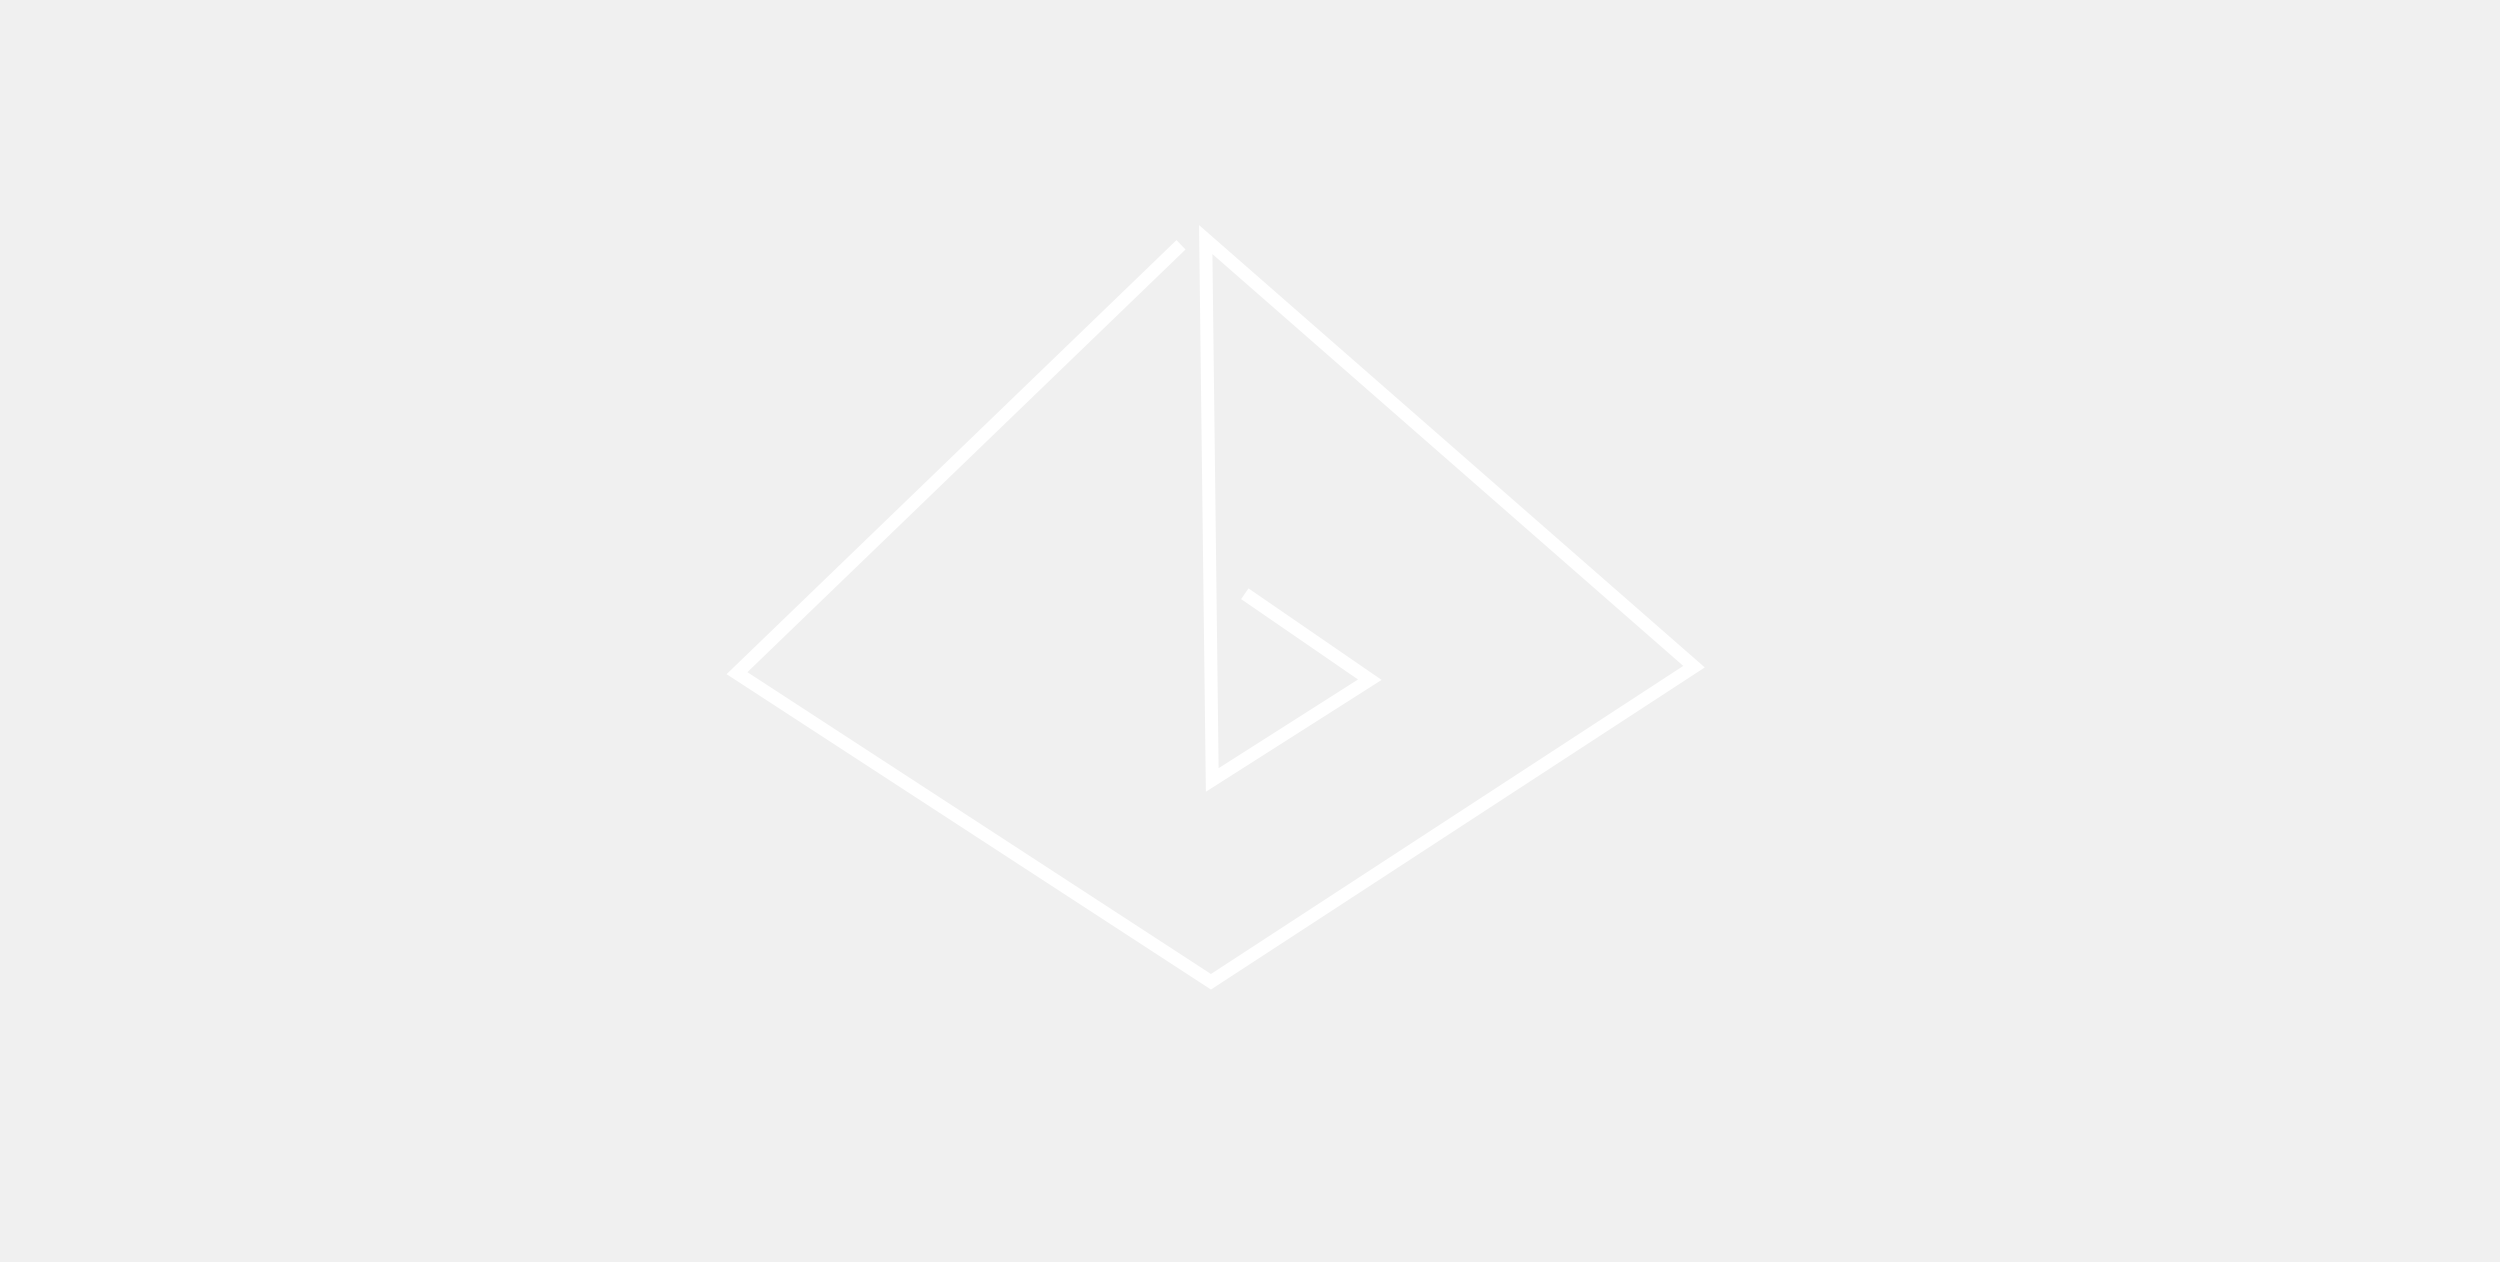
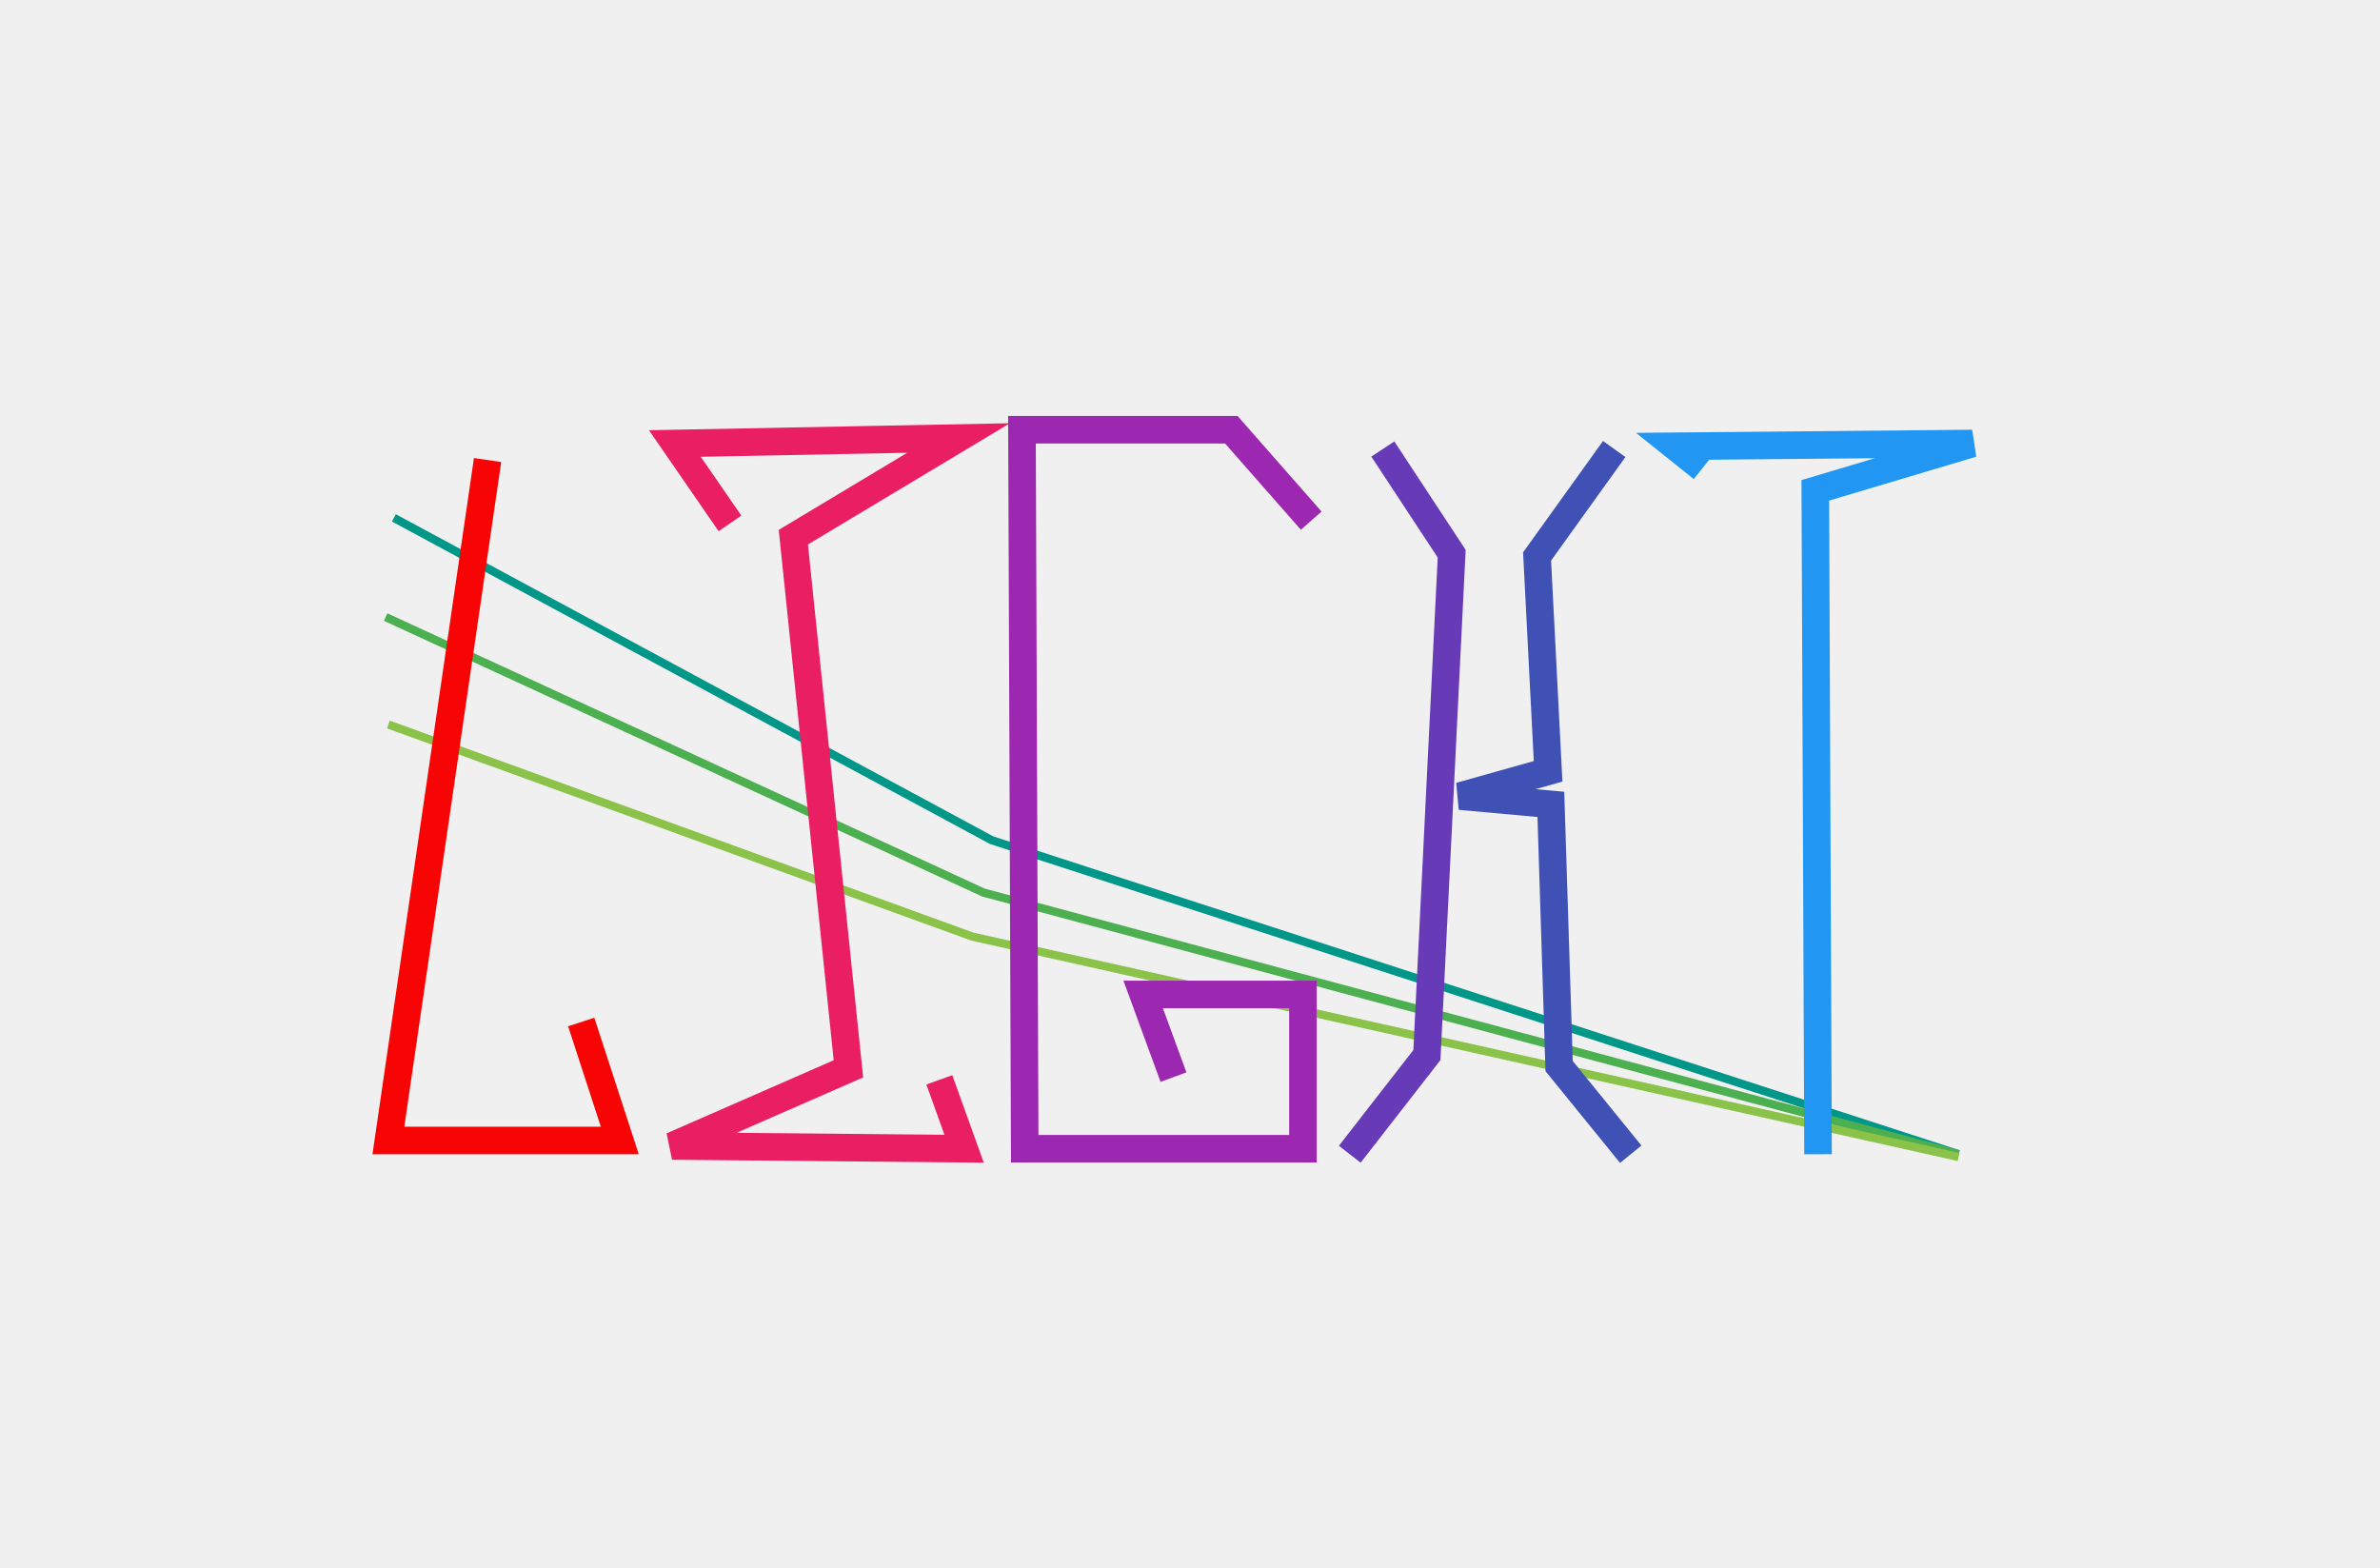
- <svg xmlns="http://www.w3.org/2000/svg" viewBox="0 0 1920 969">
-   <path d="M907 188L566 517L930 754L1301 512L926 184L931 599L1052 522L956 456" r="5" fill="none" stroke="#ffffff" stroke-width="10" fill-opacity="1" />
+ <svg xmlns="http://www.w3.org/2000/svg" viewBox="0 0 864 569">
+   <path d="M143 188L360 305L711 419" r="5" fill="none" stroke="rgba(0,150,136,1)" stroke-width="3" fill-opacity="1" />
+   <path d="M140 224L357 324L711 419" r="5" fill="none" stroke="rgba(76,175,80,1)" stroke-width="3" fill-opacity="1" />
+   <path d="M141 263L353 340L711 420" r="5" fill="none" stroke="rgba(139,195,74,1)" stroke-width="3" fill-opacity="1" />
+   <path d="M177 167L141 414L225 414L211 371" r="5" fill="none" stroke="rgba(247, 4, 4, 1)" stroke-width="10" fill-opacity="1" />
+   <path d="M265 190L245 161L348 159L288 195L308 388L244 416L350 417L341 392" r="5" fill="none" stroke="rgba(233,30,99,1)" stroke-width="10" fill-opacity="1" />
+   <path d="M476 189L447 156L371 156L372 417L473 417L473 361L415 361L426 391" r="5" fill="none" stroke="rgba(156,39,176,1)" stroke-width="10" fill-opacity="1" />
+   <path d="M502 163L527 201L518 383L490 419" r="5" fill="none" stroke="rgba(103,58,183,1)" stroke-width="10" fill-opacity="1" />
+   <path d="M586 163L558 202L562 280L530 289L563 292L566 387L592 419" r="5" fill="none" stroke="rgba(63,81,181,1)" stroke-width="10" fill-opacity="1" />
+   <path d="M618 170L608 162L716 161L659 178L660 419" r="5" fill="none" stroke="rgba(33,150,243,1)" stroke-width="10" fill-opacity="1" />
</svg>
